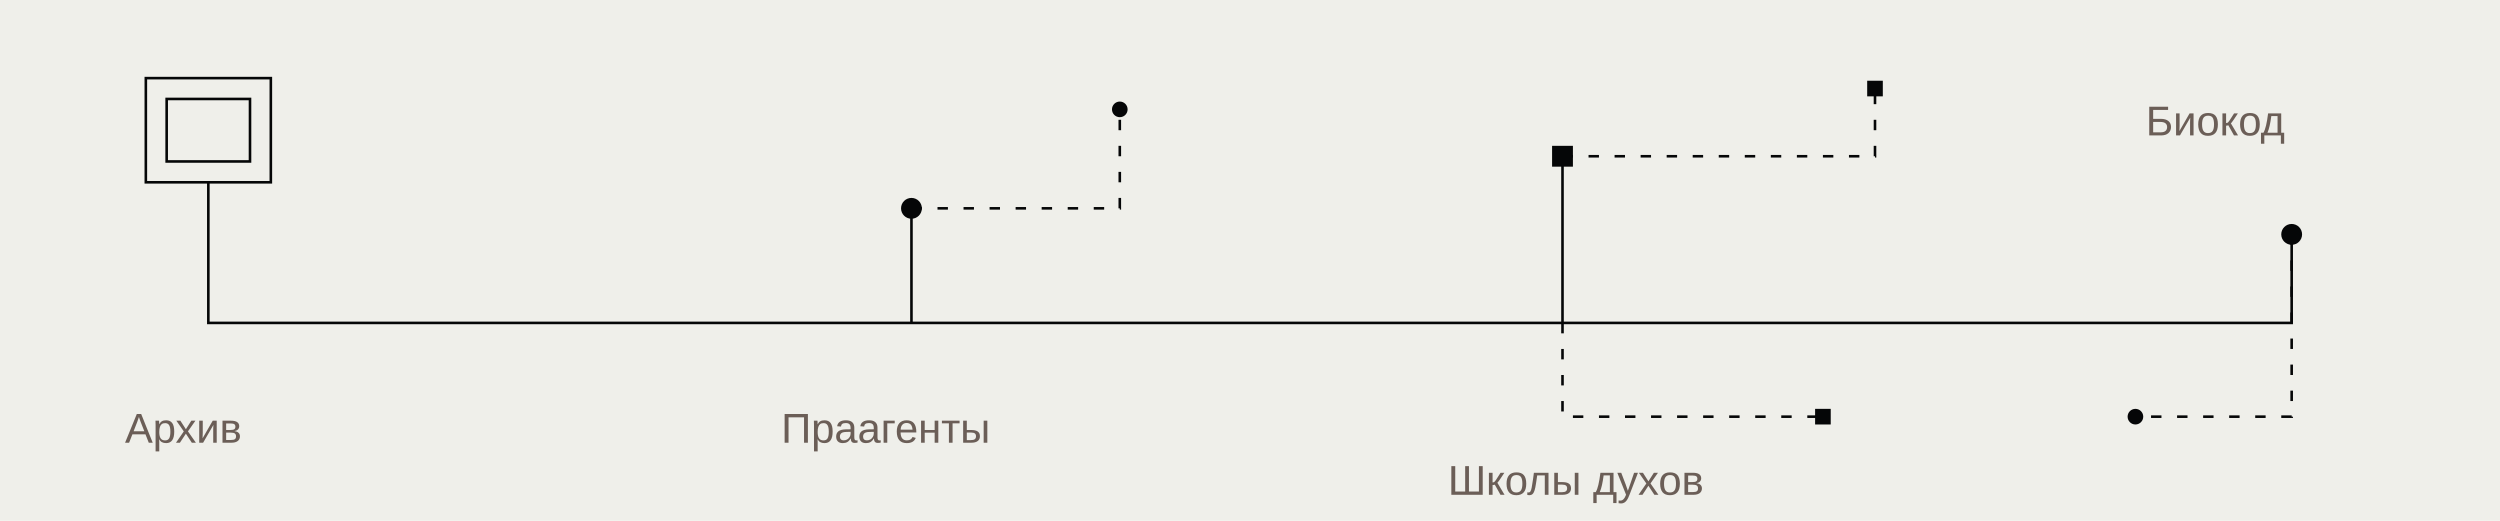
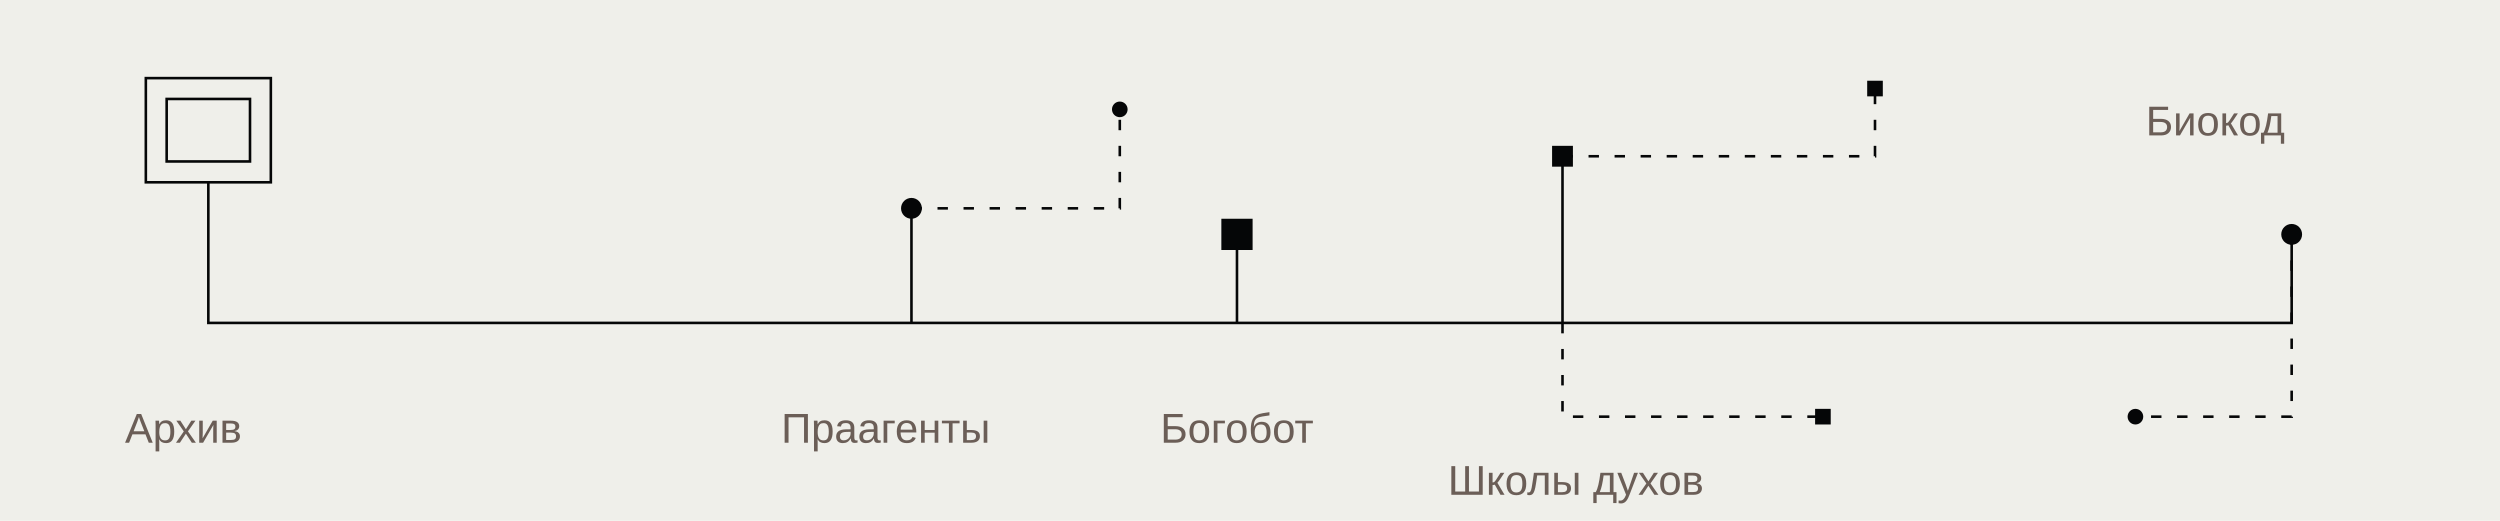
<svg xmlns="http://www.w3.org/2000/svg" viewBox="0 0 960 200">
  <rect width="960" height="200" fill="#efefea" />
  <g fill="none" stroke="#050607" stroke-width="1">
-     <path d="M80 70V124H350V80M350 124H600V60M600 124H880V90" />
+     <path d="M80 70V124H350V80M350 124H475V90M475 124H600V60M600 124H880V90" />
    <path d="M350 80H430V42M600 60H720V34M600 124V160H700M880 90V160H820" stroke-dasharray="4 6" />
    <rect x="56" y="30" width="48" height="40" />
    <rect x="64" y="38" width="32" height="24" />
  </g>
  <g fill="#050607">
+     <rect x="469" y="84" width="12" height="12" />
    <circle cx="350" cy="80" r="4" />
    <circle cx="430" cy="42" r="3" />
    <rect x="596" y="56" width="8" height="8" />
    <rect x="717" y="31" width="6" height="6" />
    <rect x="697" y="157" width="6" height="6" />
    <circle cx="880" cy="90" r="4" />
    <circle cx="820" cy="160" r="3" />
  </g>
  <g font-family="Arial,sans-serif" font-size="16" fill="#6b5e57">
    <text x="48" y="170">Архив</text>
    <text x="300" y="170">Праагенты</text>
+     <text x="475" y="170" text-anchor="middle">Богобот</text>
    <text x="556" y="190">Школы духов</text>
    <text x="824" y="52">Биокод</text>
  </g>
</svg>
